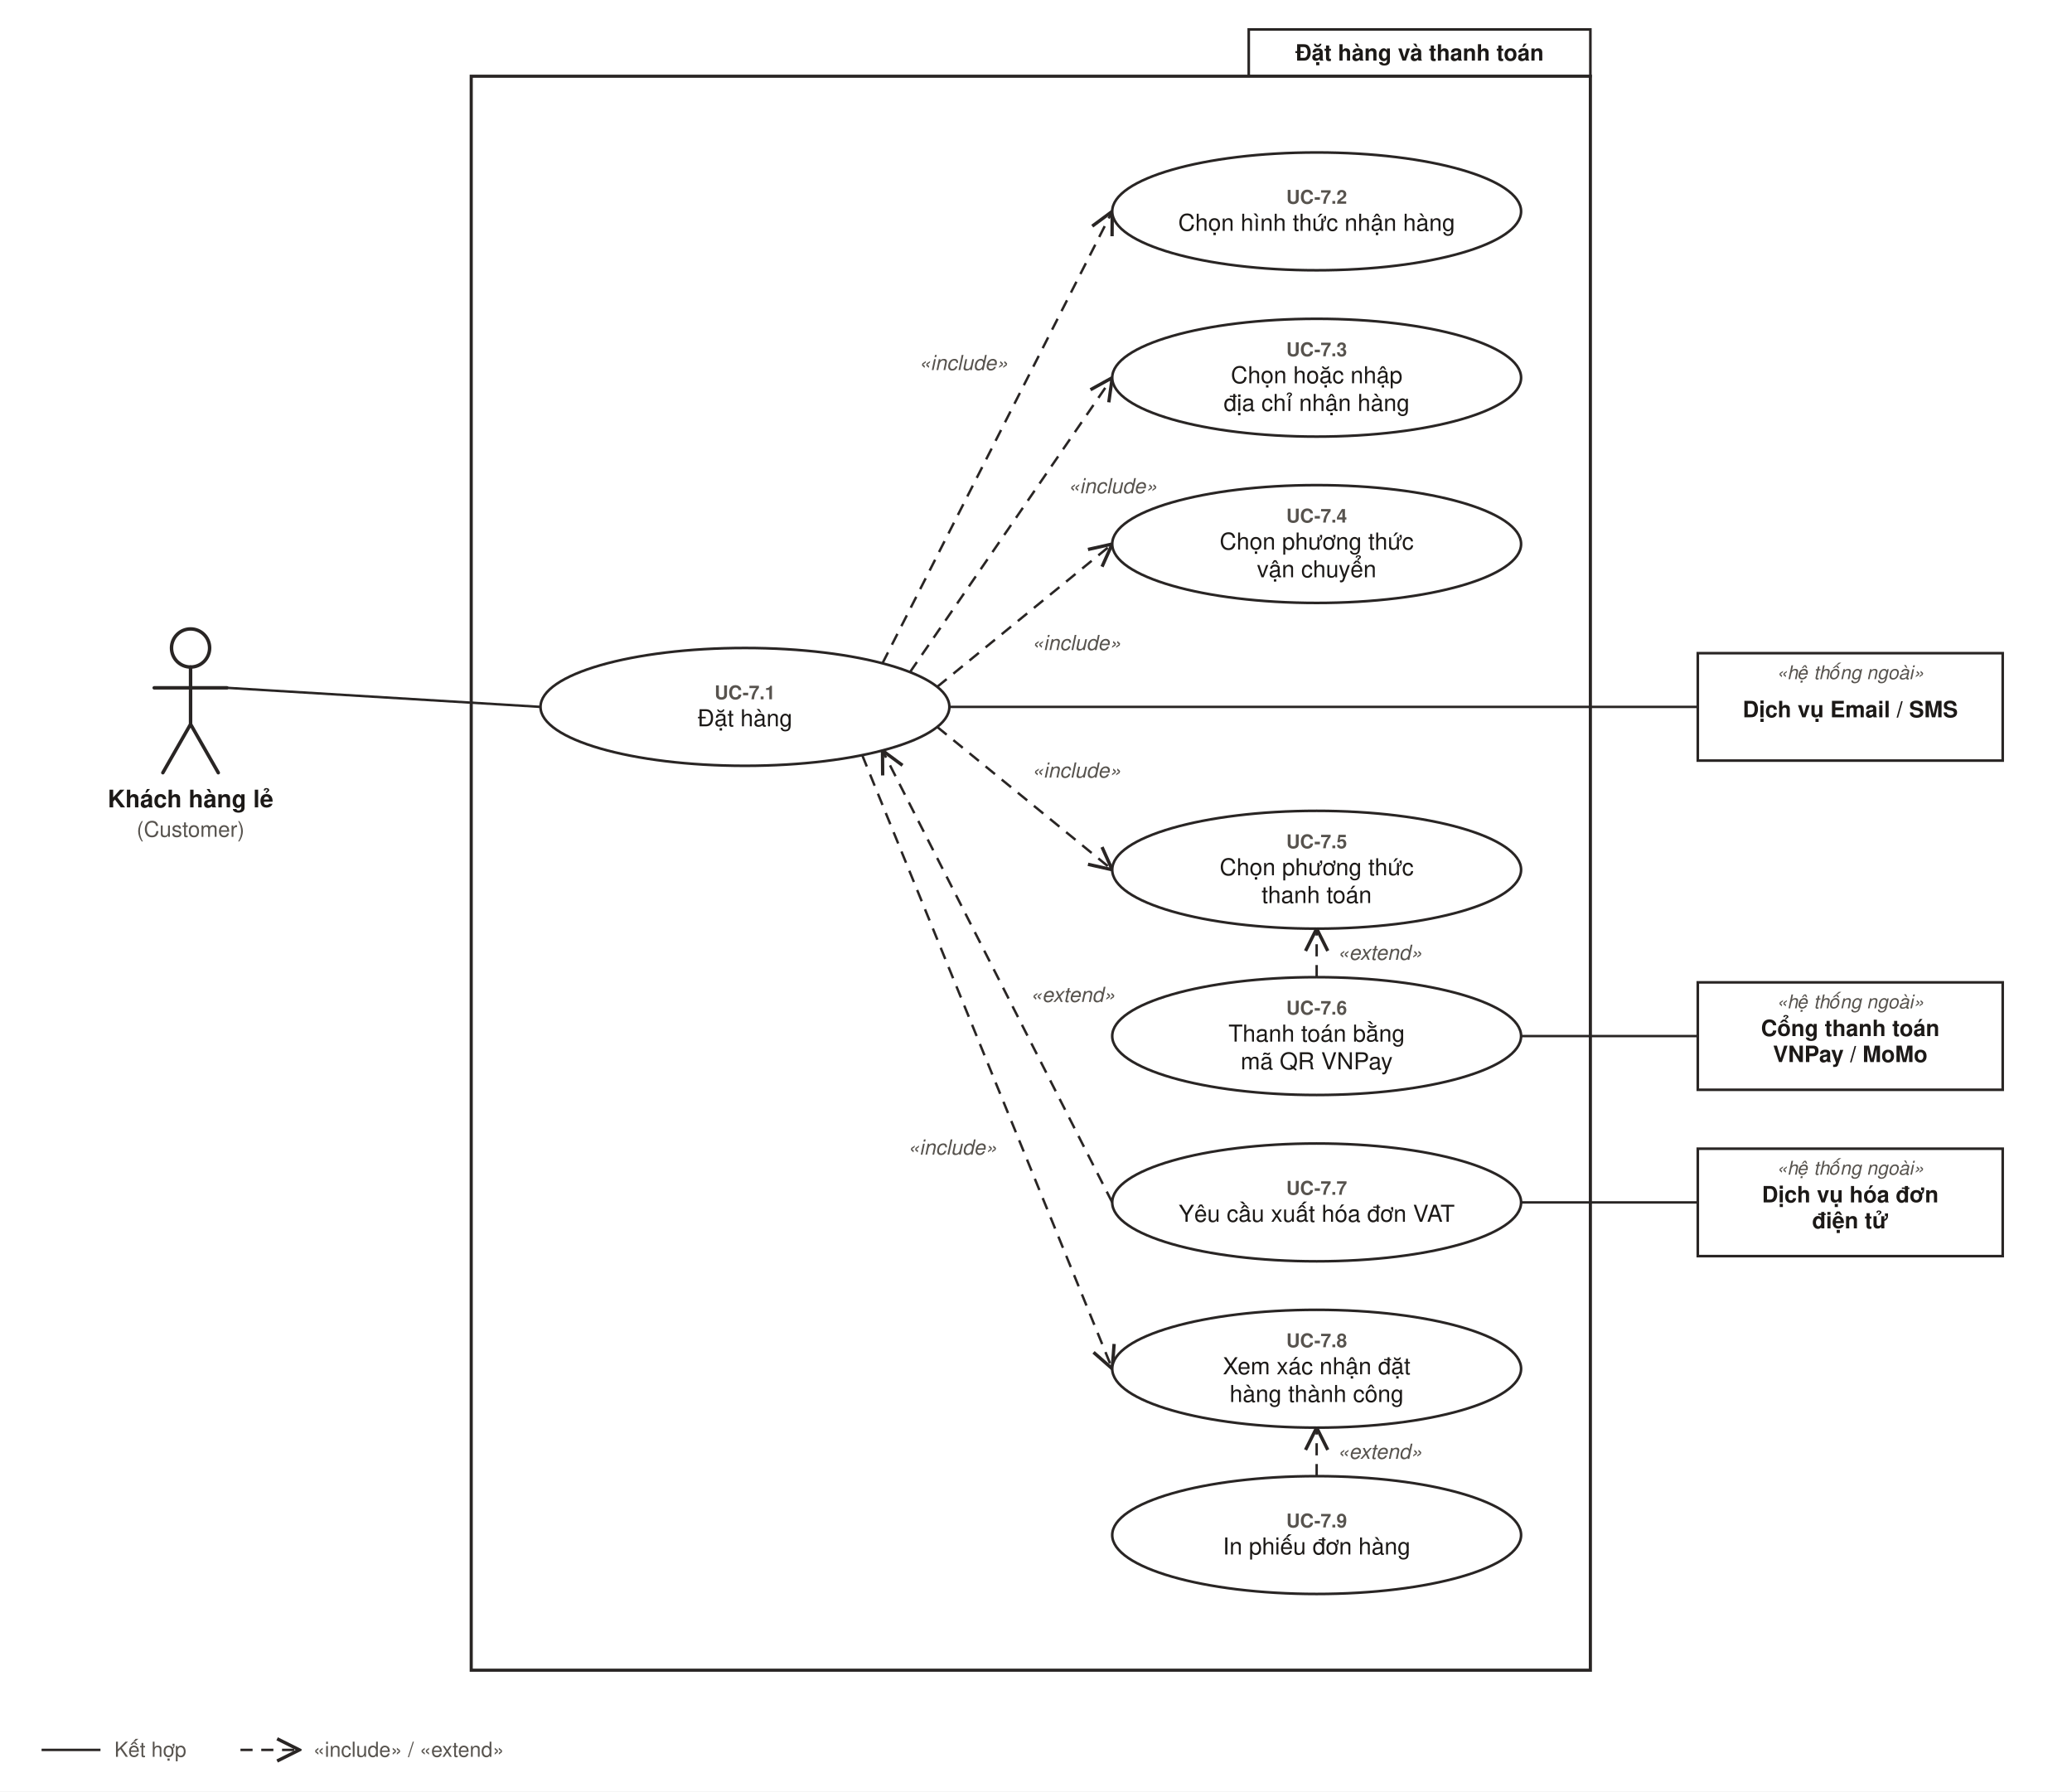
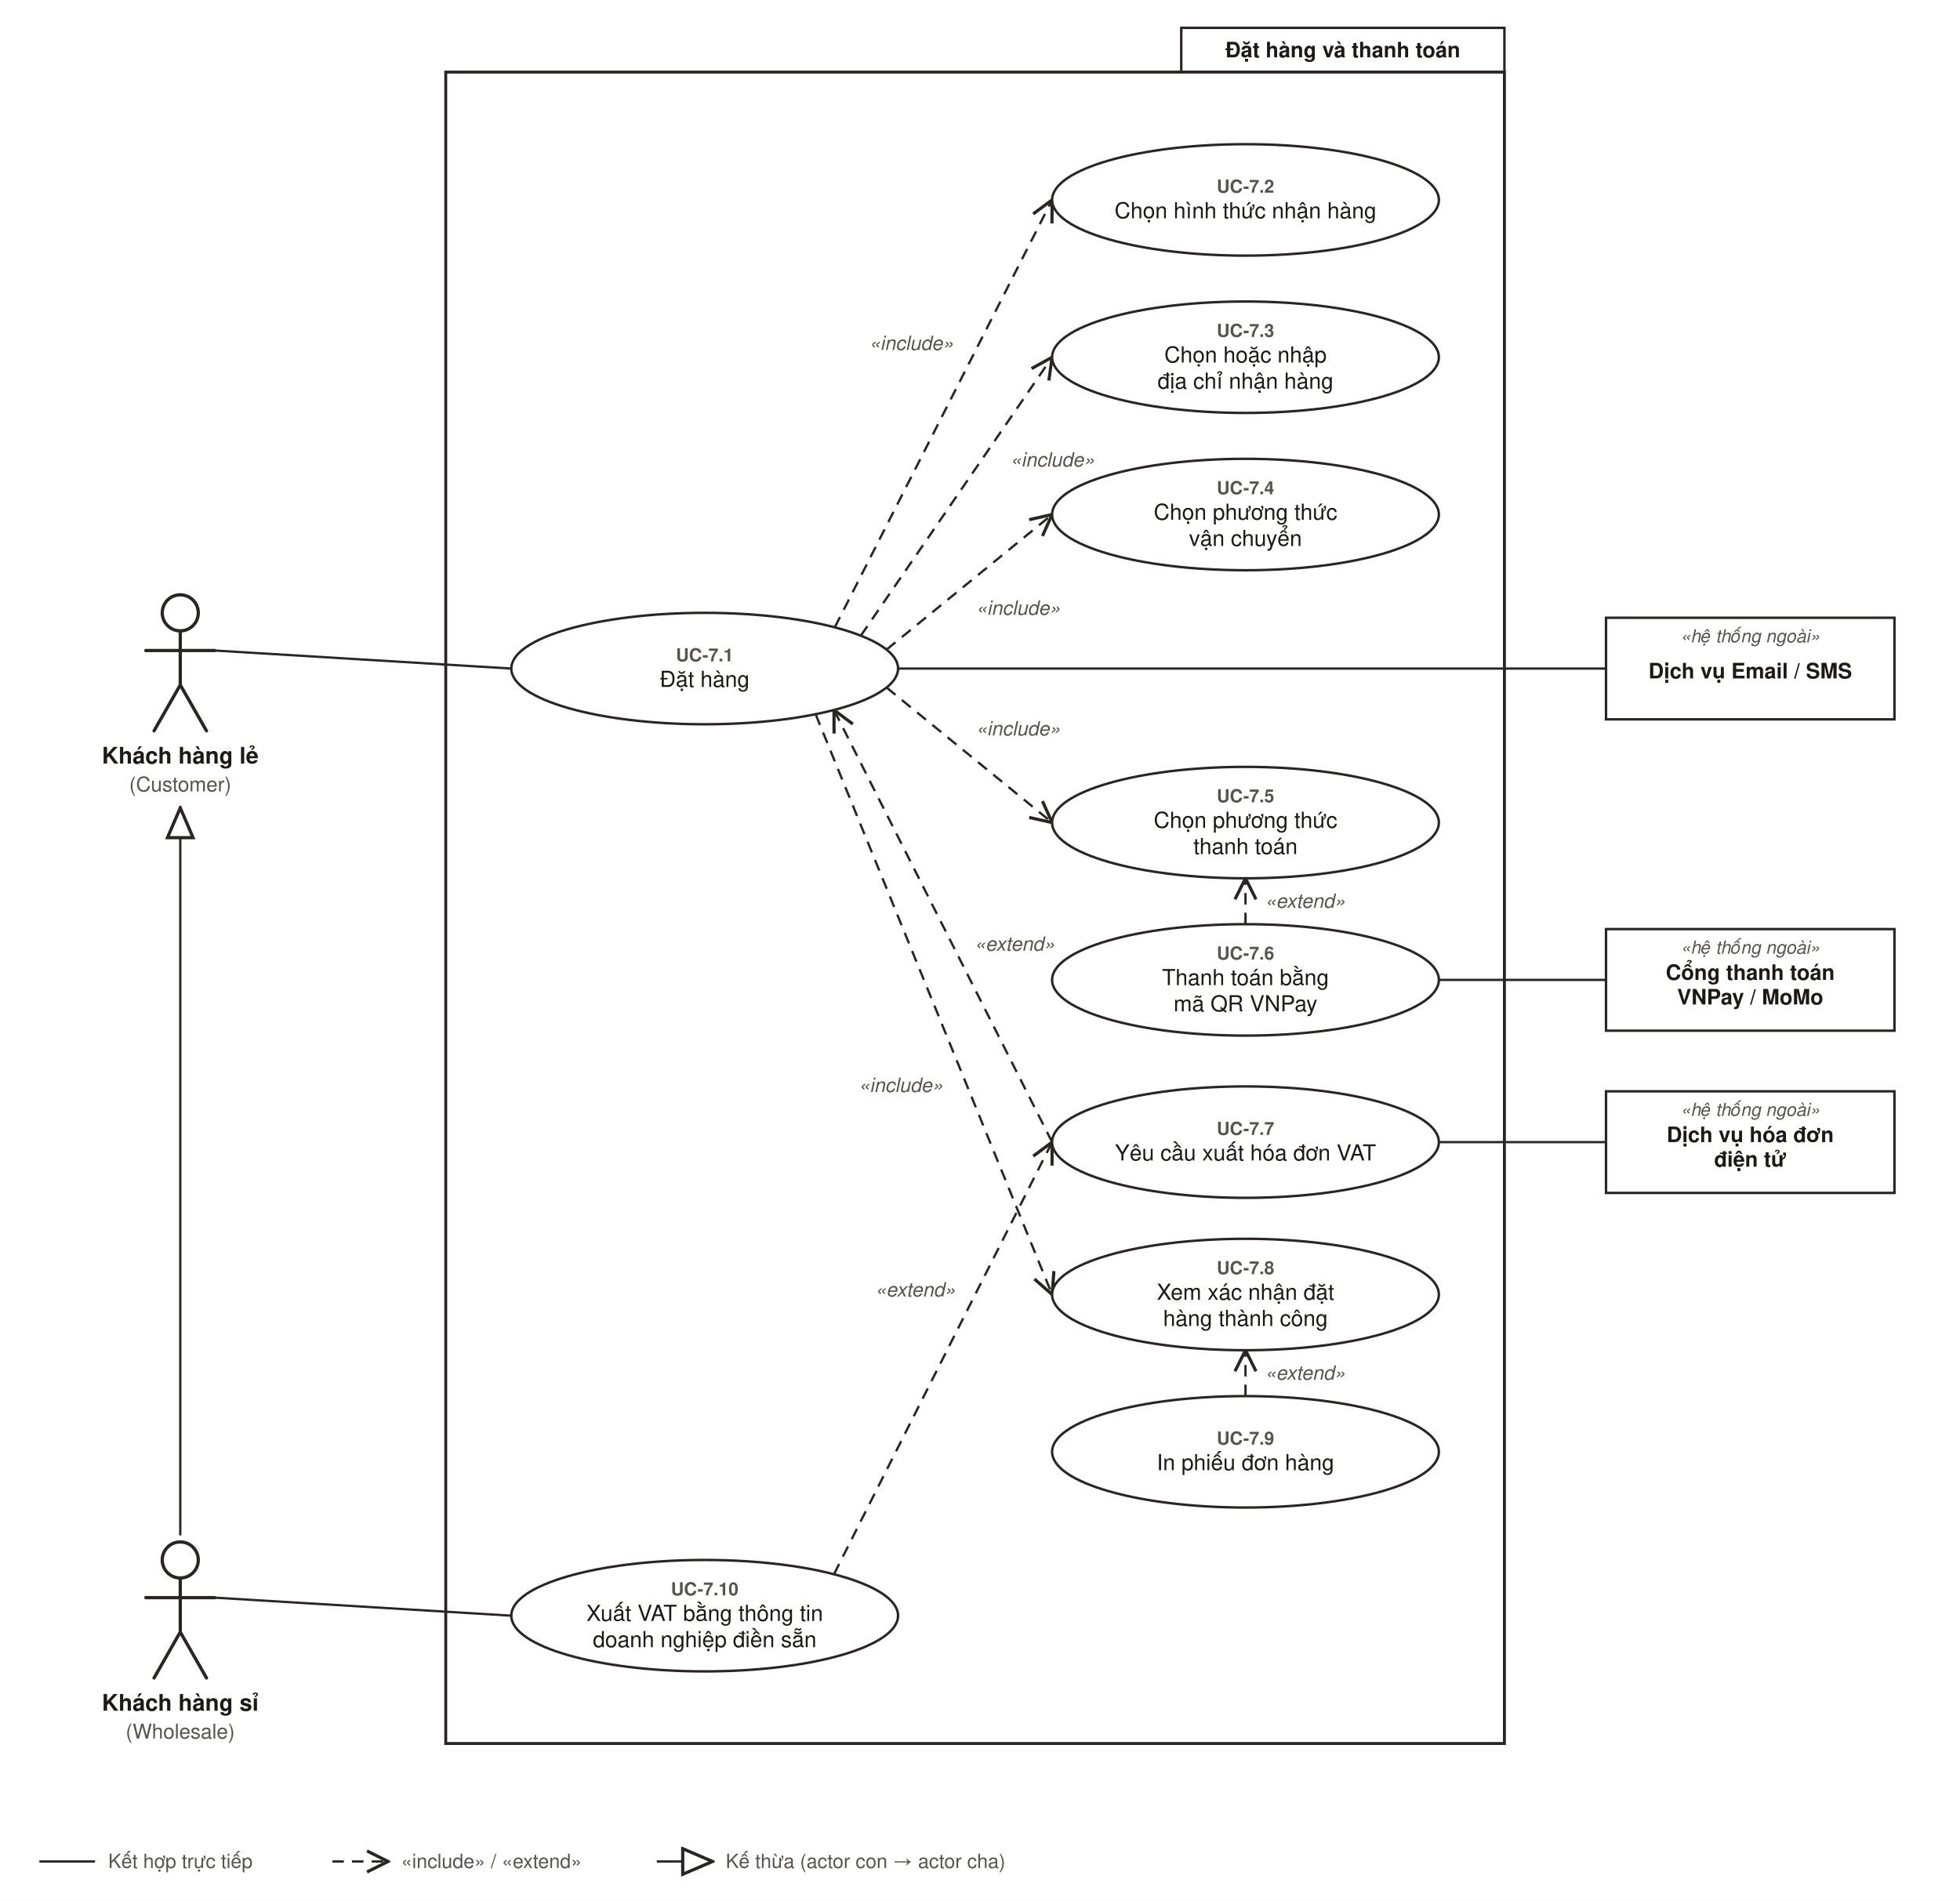
- <svg xmlns="http://www.w3.org/2000/svg" width="1196" height="1034" viewBox="0 0 1196 1034" font-family="'Helvetica Neue', Helvetica, Arial, sans-serif">
+ <svg xmlns="http://www.w3.org/2000/svg" width="1196" height="1160" viewBox="0 0 1196 1160" font-family="'Helvetica Neue', Helvetica, Arial, sans-serif">
  <defs>
    <marker id="open" viewBox="0 0 12 12" refX="11" refY="6" markerWidth="11" markerHeight="11" orient="auto">
      <path d="M1 1 L11 6 L1 11" fill="none" stroke="#292524" stroke-width="1.5" />
    </marker>
    <marker id="tri" viewBox="0 0 16 14" refX="15" refY="7" markerWidth="15" markerHeight="13" orient="auto">
      <path d="M1 1 L15 7 L1 13 Z" fill="#fff" stroke="#292524" stroke-width="1.5" />
    </marker>
  </defs>
  <rect width="100%" height="100%" fill="#FFFFFF" />
  <rect x="720.8" y="17" width="197.2" height="27" fill="#fff" stroke="#292524" stroke-width="1.5" />
  <text x="819.4" y="35" text-anchor="middle" font-size="13" font-weight="600" fill="#1C1917">Đặt hàng và thanh toán</text>
-   <rect x="272" y="44" width="646" height="920" fill="#fff" stroke="#292524" stroke-width="1.8" />
+   <rect x="272" y="44" width="646" height="1020" fill="#fff" stroke="#292524" stroke-width="1.8" />
  <line x1="131.0" y1="397.0" x2="312.0" y2="408.0" stroke="#292524" stroke-width="1.4" />
+   <line x1="131.0" y1="975.0" x2="312.0" y2="986.0" stroke="#292524" stroke-width="1.4" />
+   <line x1="110.0" y1="937.0" x2="110.0" y2="493.0" stroke="#292524" stroke-width="1.4" marker-end="url(#tri)" />
  <line x1="509.4" y1="382.8" x2="642.0" y2="122.0" stroke="#292524" stroke-width="1.4" stroke-dasharray="7 5" marker-end="url(#open)" />
  <line x1="525.3" y1="387.9" x2="642.0" y2="218.0" stroke="#292524" stroke-width="1.4" stroke-dasharray="7 5" marker-end="url(#open)" />
  <line x1="541.0" y1="396.4" x2="642.0" y2="314.0" stroke="#292524" stroke-width="1.4" stroke-dasharray="7 5" marker-end="url(#open)" />
  <line x1="541.0" y1="419.6" x2="642.0" y2="502.0" stroke="#292524" stroke-width="1.4" stroke-dasharray="7 5" marker-end="url(#open)" />
  <line x1="497.7" y1="435.9" x2="642.0" y2="790.0" stroke="#292524" stroke-width="1.4" stroke-dasharray="7 5" marker-end="url(#open)" />
  <line x1="760.0" y1="564.0" x2="760.0" y2="536.0" stroke="#292524" stroke-width="1.4" stroke-dasharray="7 5" marker-end="url(#open)" />
-   <line x1="642.0" y1="694.0" x2="509.4" y2="433.2" stroke="#292524" stroke-width="1.4" stroke-dasharray="7 5" marker-end="url(#open)" />
+   <line x1="642.0" y1="697.0" x2="508.9" y2="433.3" stroke="#292524" stroke-width="1.4" stroke-dasharray="7 5" marker-end="url(#open)" />
  <line x1="760.0" y1="852.0" x2="760.0" y2="824.0" stroke="#292524" stroke-width="1.4" stroke-dasharray="7 5" marker-end="url(#open)" />
+   <line x1="508.9" y1="960.7" x2="642.0" y2="697.0" stroke="#292524" stroke-width="1.4" stroke-dasharray="7 5" marker-end="url(#open)" />
  <line x1="548.0" y1="408.0" x2="980.0" y2="408.0" stroke="#292524" stroke-width="1.4" />
  <line x1="878.0" y1="598.0" x2="980.0" y2="598.0" stroke="#292524" stroke-width="1.4" />
-   <line x1="878.0" y1="694.0" x2="980.0" y2="694.0" stroke="#292524" stroke-width="1.4" />
+   <line x1="878.0" y1="697.0" x2="980.0" y2="697.0" stroke="#292524" stroke-width="1.4" />
  <text x="556.1" y="213.6" text-anchor="middle" font-size="12" font-style="italic" fill="#57534E" stroke="#fff" stroke-width="4" paint-order="stroke">«include»</text>
  <text x="642.2" y="284.7" text-anchor="middle" font-size="12" font-style="italic" fill="#57534E" stroke="#fff" stroke-width="4" paint-order="stroke">«include»</text>
  <text x="621.3" y="375.2" text-anchor="middle" font-size="12" font-style="italic" fill="#57534E" stroke="#fff" stroke-width="4" paint-order="stroke">«include»</text>
  <text x="621.3" y="448.8" text-anchor="middle" font-size="12" font-style="italic" fill="#57534E" stroke="#fff" stroke-width="4" paint-order="stroke">«include»</text>
  <text x="549.7" y="666.4" text-anchor="middle" font-size="12" font-style="italic" fill="#57534E" stroke="#fff" stroke-width="4" paint-order="stroke">«include»</text>
  <text x="796.4" y="554.0" text-anchor="middle" font-size="12" font-style="italic" fill="#57534E" stroke="#fff" stroke-width="4" paint-order="stroke">«extend»</text>
-   <text x="619.2" y="578.3" text-anchor="middle" font-size="12" font-style="italic" fill="#57534E" stroke="#fff" stroke-width="4" paint-order="stroke">«extend»</text>
+   <text x="619.1" y="580.2" text-anchor="middle" font-size="12" font-style="italic" fill="#57534E" stroke="#fff" stroke-width="4" paint-order="stroke">«extend»</text>
  <text x="796.4" y="842.0" text-anchor="middle" font-size="12" font-style="italic" fill="#57534E" stroke="#fff" stroke-width="4" paint-order="stroke">«extend»</text>
+   <text x="558.5" y="791.2" text-anchor="middle" font-size="12" font-style="italic" fill="#57534E" stroke="#fff" stroke-width="4" paint-order="stroke">«extend»</text>
  <g>
    <circle cx="110" cy="374" r="11" fill="#fff" stroke="#292524" stroke-width="2" />
    <path d="M110 385 V418 M89 397 H131 M110 418 L94 446 M110 418 L126 446" fill="none" stroke="#292524" stroke-width="2" stroke-linecap="round" />
    <text x="110" y="466" text-anchor="middle" font-size="14" font-weight="700" fill="#1C1917">Khách hàng lẻ</text>
    <text x="110" y="483" text-anchor="middle" font-size="12.5" font-weight="400" fill="#57534E">(Customer)</text>
+   </g>
+   <g>
+     <circle cx="110" cy="952" r="11" fill="#fff" stroke="#292524" stroke-width="2" />
+     <path d="M110 963 V996 M89 975 H131 M110 996 L94 1024 M110 996 L126 1024" fill="none" stroke="#292524" stroke-width="2" stroke-linecap="round" />
+     <text x="110" y="1044" text-anchor="middle" font-size="14" font-weight="700" fill="#1C1917">Khách hàng sỉ</text>
+     <text x="110" y="1061" text-anchor="middle" font-size="12.5" font-weight="400" fill="#57534E">(Wholesale)</text>
  </g>
  <g>
    <ellipse cx="430" cy="408" rx="118" ry="34" fill="#fff" stroke="#292524" stroke-width="1.5" />
    <text x="430" y="403.6" text-anchor="middle" font-size="11" font-weight="700" fill="#57534E">UC-7.1</text>
    <text x="430" y="419.2" text-anchor="middle" font-size="13.5" font-weight="500" fill="#1C1917">Đặt hàng</text>
  </g>
  <g>
    <ellipse cx="760" cy="122" rx="118" ry="34" fill="#fff" stroke="#292524" stroke-width="1.5" />
    <text x="760" y="117.6" text-anchor="middle" font-size="11" font-weight="700" fill="#57534E">UC-7.2</text>
    <text x="760" y="133.2" text-anchor="middle" font-size="13.5" font-weight="500" fill="#1C1917">Chọn hình thức nhận hàng</text>
  </g>
  <g>
    <ellipse cx="760" cy="218" rx="118" ry="34" fill="#fff" stroke="#292524" stroke-width="1.5" />
    <text x="760" y="205.6" text-anchor="middle" font-size="11" font-weight="700" fill="#57534E">UC-7.3</text>
    <text x="760" y="221.2" text-anchor="middle" font-size="13.5" font-weight="500" fill="#1C1917">Chọn hoặc nhập</text>
    <text x="760" y="237.2" text-anchor="middle" font-size="13.5" font-weight="500" fill="#1C1917">địa chỉ nhận hàng</text>
  </g>
  <g>
    <ellipse cx="760" cy="314" rx="118" ry="34" fill="#fff" stroke="#292524" stroke-width="1.5" />
    <text x="760" y="301.6" text-anchor="middle" font-size="11" font-weight="700" fill="#57534E">UC-7.4</text>
    <text x="760" y="317.2" text-anchor="middle" font-size="13.5" font-weight="500" fill="#1C1917">Chọn phương thức</text>
    <text x="760" y="333.2" text-anchor="middle" font-size="13.5" font-weight="500" fill="#1C1917">vận chuyển</text>
  </g>
  <g>
    <ellipse cx="760" cy="502" rx="118" ry="34" fill="#fff" stroke="#292524" stroke-width="1.5" />
    <text x="760" y="489.6" text-anchor="middle" font-size="11" font-weight="700" fill="#57534E">UC-7.5</text>
    <text x="760" y="505.2" text-anchor="middle" font-size="13.5" font-weight="500" fill="#1C1917">Chọn phương thức</text>
    <text x="760" y="521.2" text-anchor="middle" font-size="13.5" font-weight="500" fill="#1C1917">thanh toán</text>
  </g>
  <g>
    <ellipse cx="760" cy="598" rx="118" ry="34" fill="#fff" stroke="#292524" stroke-width="1.5" />
    <text x="760" y="585.6" text-anchor="middle" font-size="11" font-weight="700" fill="#57534E">UC-7.6</text>
    <text x="760" y="601.2" text-anchor="middle" font-size="13.5" font-weight="500" fill="#1C1917">Thanh toán bằng</text>
    <text x="760" y="617.2" text-anchor="middle" font-size="13.5" font-weight="500" fill="#1C1917">mã QR VNPay</text>
  </g>
  <g>
-     <ellipse cx="760" cy="694" rx="118" ry="34" fill="#fff" stroke="#292524" stroke-width="1.5" />
-     <text x="760" y="689.6" text-anchor="middle" font-size="11" font-weight="700" fill="#57534E">UC-7.7</text>
-     <text x="760" y="705.2" text-anchor="middle" font-size="13.5" font-weight="500" fill="#1C1917">Yêu cầu xuất hóa đơn VAT</text>
+     <ellipse cx="760" cy="697" rx="118" ry="34" fill="#fff" stroke="#292524" stroke-width="1.5" />
+     <text x="760" y="692.6" text-anchor="middle" font-size="11" font-weight="700" fill="#57534E">UC-7.7</text>
+     <text x="760" y="708.2" text-anchor="middle" font-size="13.5" font-weight="500" fill="#1C1917">Yêu cầu xuất hóa đơn VAT</text>
  </g>
  <g>
    <ellipse cx="760" cy="790" rx="118" ry="34" fill="#fff" stroke="#292524" stroke-width="1.5" />
    <text x="760" y="777.6" text-anchor="middle" font-size="11" font-weight="700" fill="#57534E">UC-7.8</text>
    <text x="760" y="793.2" text-anchor="middle" font-size="13.5" font-weight="500" fill="#1C1917">Xem xác nhận đặt</text>
    <text x="760" y="809.2" text-anchor="middle" font-size="13.5" font-weight="500" fill="#1C1917">hàng thành công</text>
  </g>
  <g>
    <ellipse cx="760" cy="886" rx="118" ry="34" fill="#fff" stroke="#292524" stroke-width="1.5" />
    <text x="760" y="881.6" text-anchor="middle" font-size="11" font-weight="700" fill="#57534E">UC-7.9</text>
    <text x="760" y="897.2" text-anchor="middle" font-size="13.5" font-weight="500" fill="#1C1917">In phiếu đơn hàng</text>
  </g>
  <g>
+     <ellipse cx="430" cy="986" rx="118" ry="34" fill="#fff" stroke="#292524" stroke-width="1.5" />
+     <text x="430" y="973.6" text-anchor="middle" font-size="11" font-weight="700" fill="#57534E">UC-7.10</text>
+     <text x="430" y="989.2" text-anchor="middle" font-size="13.5" font-weight="500" fill="#1C1917">Xuất VAT bằng thông tin</text>
+     <text x="430" y="1005.2" text-anchor="middle" font-size="13.5" font-weight="500" fill="#1C1917">doanh nghiệp điền sẵn</text>
+   </g>
+   <g>
    <rect x="980" y="377" width="176" height="62" fill="#fff" stroke="#292524" stroke-width="1.5" />
    <text x="1068" y="392" text-anchor="middle" font-size="11" font-style="italic" fill="#57534E">«hệ thống ngoài»</text>
    <text x="1068" y="414" text-anchor="middle" font-size="13" font-weight="600" fill="#1C1917">Dịch vụ Email / SMS</text>
  </g>
  <g>
    <rect x="980" y="567" width="176" height="62" fill="#fff" stroke="#292524" stroke-width="1.5" />
    <text x="1068" y="582" text-anchor="middle" font-size="11" font-style="italic" fill="#57534E">«hệ thống ngoài»</text>
    <text x="1068" y="598" text-anchor="middle" font-size="13" font-weight="600" fill="#1C1917">Cổng thanh toán</text>
    <text x="1068" y="613" text-anchor="middle" font-size="13" font-weight="600" fill="#1C1917">VNPay / MoMo</text>
  </g>
  <g>
-     <rect x="980" y="663" width="176" height="62" fill="#fff" stroke="#292524" stroke-width="1.5" />
-     <text x="1068" y="678" text-anchor="middle" font-size="11" font-style="italic" fill="#57534E">«hệ thống ngoài»</text>
-     <text x="1068" y="694" text-anchor="middle" font-size="13" font-weight="600" fill="#1C1917">Dịch vụ hóa đơn</text>
-     <text x="1068" y="709" text-anchor="middle" font-size="13" font-weight="600" fill="#1C1917">điện tử</text>
+     <rect x="980" y="666" width="176" height="62" fill="#fff" stroke="#292524" stroke-width="1.5" />
+     <text x="1068" y="681" text-anchor="middle" font-size="11" font-style="italic" fill="#57534E">«hệ thống ngoài»</text>
+     <text x="1068" y="697" text-anchor="middle" font-size="13" font-weight="600" fill="#1C1917">Dịch vụ hóa đơn</text>
+     <text x="1068" y="712" text-anchor="middle" font-size="13" font-weight="600" fill="#1C1917">điện tử</text>
  </g>
-   <g transform="translate(24,1010)">
+   <g transform="translate(24,1136)">
    <line x1="0" y1="0" x2="34" y2="0" stroke="#292524" stroke-width="1.4" />
-     <text x="42" y="4" font-size="12" fill="#57534E">Kết hợp</text>
+     <text x="42" y="4" font-size="12" fill="#57534E">Kết hợp trực tiếp</text>
  </g>
-   <g transform="translate(138.8,1010)">
+   <g transform="translate(202.8,1136)">
    <line x1="0" y1="0" x2="34" y2="0" stroke="#292524" stroke-width="1.4" stroke-dasharray="7 5" marker-end="url(#open)" />
    <text x="42" y="4" font-size="12" fill="#57534E">«include» / «extend»</text>
  </g>
+   <g transform="translate(400.8,1136)">
+     <line x1="0" y1="0" x2="34" y2="0" stroke="#292524" stroke-width="1.4" marker-end="url(#tri)" />
+     <text x="42" y="4" font-size="12" fill="#57534E">Kế thừa (actor con → actor cha)</text>
+   </g>
</svg>
